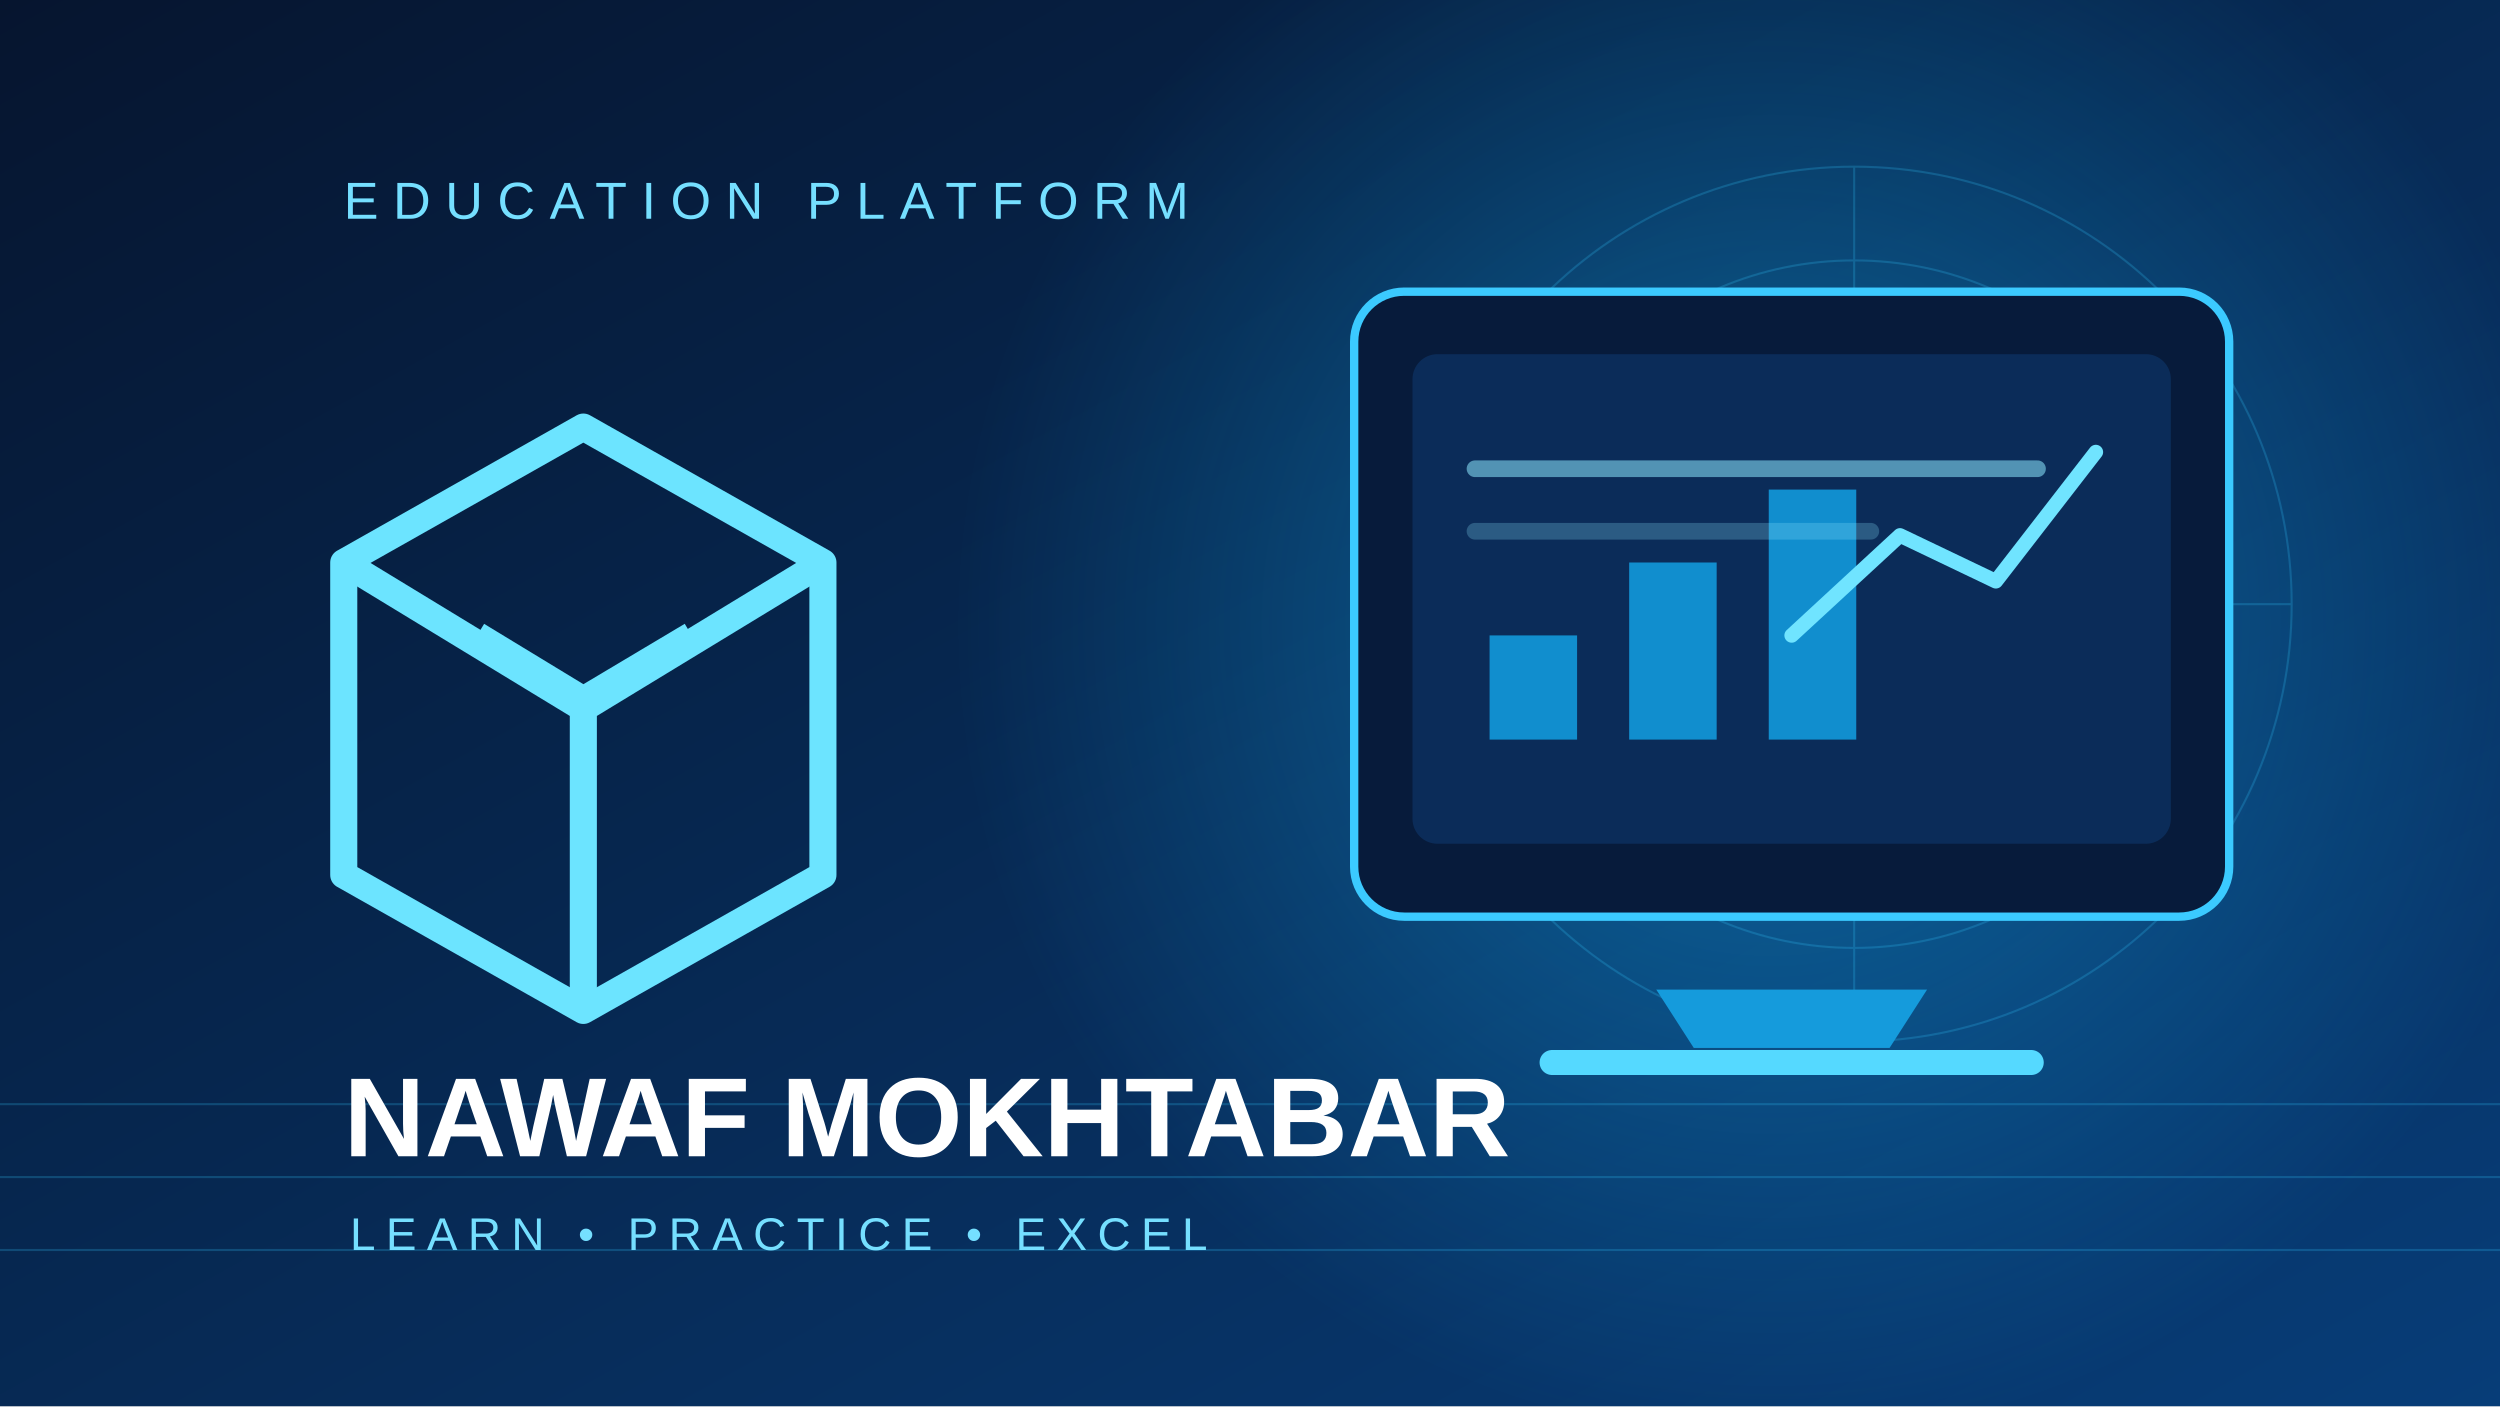
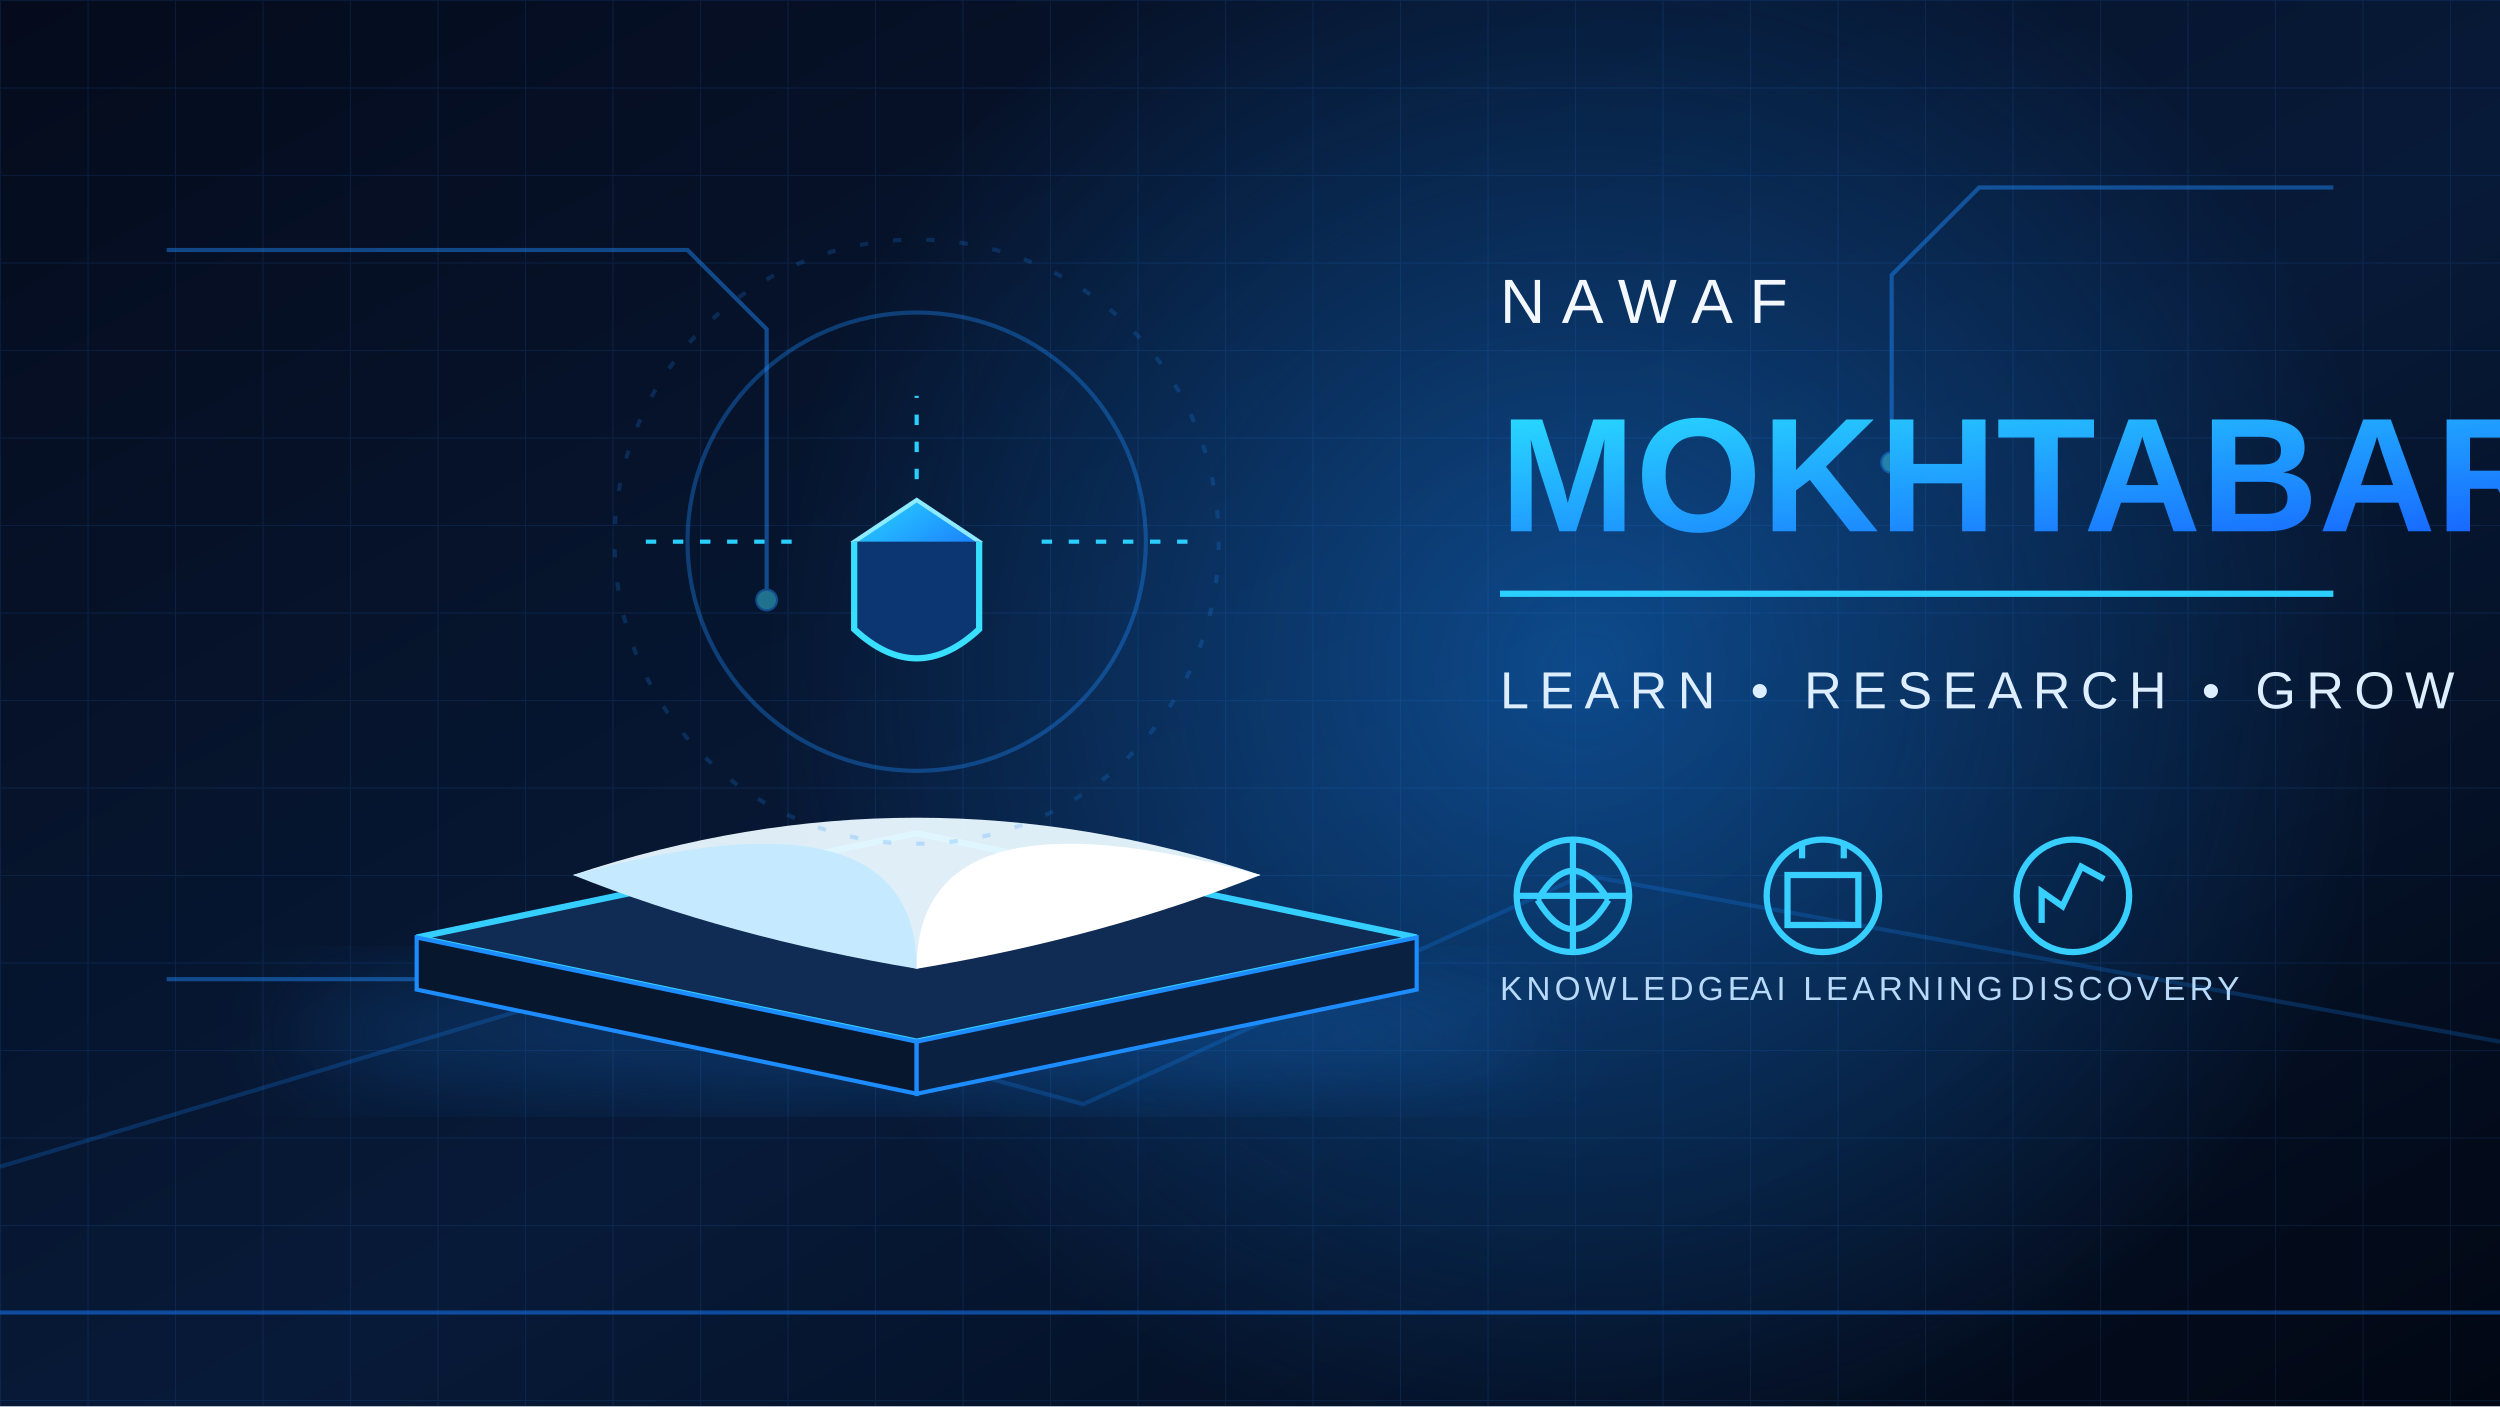
<svg xmlns="http://www.w3.org/2000/svg" viewBox="0 0 1200 675">
  <defs>
    <linearGradient id="bg" x2="1" y2="1">
-       <stop stop-color="#06152f" />
-       <stop offset="1" stop-color="#073d78" />
+       <stop stop-color="#050b1c" />
+       <stop offset=".55" stop-color="#071a38" />
+       <stop offset="1" stop-color="#020713" />
+     </linearGradient>
+     <linearGradient id="blue" x2="1" y2="1">
+       <stop stop-color="#28d7ff" />
+       <stop offset="1" stop-color="#1764ff" />
    </linearGradient>
    <radialGradient id="glow">
-       <stop stop-color="#16baff" stop-opacity=".42" />
-       <stop offset="1" stop-color="#16baff" stop-opacity="0" />
+       <stop stop-color="#168cff" stop-opacity=".42" />
+       <stop offset="1" stop-color="#168cff" stop-opacity="0" />
    </radialGradient>
+     <pattern id="grid" width="42" height="42" patternUnits="userSpaceOnUse">
+       <path d="M42 0H0V42" fill="none" stroke="#328aff" stroke-opacity=".12" />
+     </pattern>
+     <filter id="blur">
+       <feGaussianBlur stdDeviation="22" />
+     </filter>
  </defs>
  <rect width="1200" height="675" fill="url(#bg)" />
-   <circle cx="850" cy="300" r="390" fill="url(#glow)" />
-   <g fill="none" stroke="#31c9ff" opacity=".22">
-     <path d="M0 530H1200M0 565H1200M0 600H1200" />
-     <circle cx="890" cy="290" r="210" />
-     <circle cx="890" cy="290" r="165" />
-     <path d="M680 290h420M890 80v420" />
+   <rect width="1200" height="675" fill="url(#grid)" />
+   <circle cx="760" cy="320" r="390" fill="url(#glow)" />
+   <path d="M0 560 300 470 520 530 760 420 1200 500" fill="none" stroke="#168cff" stroke-opacity=".22" stroke-width="2" />
+   <g opacity=".45" fill="none" stroke="#1e8cff">
+     <path d="M80 120h250l38 38v130M1120 90H950l-42 42v90M80 470h170l38-38h80" stroke-width="2" />
+     <circle cx="368" cy="288" r="5" fill="#40dfff" />
+     <circle cx="908" cy="222" r="5" fill="#40dfff" />
  </g>
-   <g transform="translate(650 120)">
-     <rect x="0" y="20" width="420" height="300" rx="24" fill="#071b3b" stroke="#3bcaff" stroke-width="4" />
-     <rect x="28" y="50" width="364" height="235" rx="12" fill="#0b2c59" />
-     <path d="M65 235V185h42v50m25 0v-85h42v85m25 0v-120h42v120" fill="#14b8ff" opacity=".7" />
-     <path d="M58 105h270" stroke="#8ce8ff" stroke-width="8" stroke-linecap="round" opacity=".55" />
-     <path d="M58 135h190" stroke="#8ce8ff" stroke-width="8" stroke-linecap="round" opacity=".25" />
-     <path d="M210 185l52-48 46 22 48-62" fill="none" stroke="#70e4ff" stroke-width="7" stroke-linecap="round" stroke-linejoin="round" />
-     <path d="M145 355h130l-18 28H163z" fill="#159bdc" />
-     <path d="M95 390h230" stroke="#55d9ff" stroke-width="12" stroke-linecap="round" />
+   <g transform="translate(120 150)">
+     <ellipse cx="320" cy="345" rx="300" ry="34" fill="#168cff" opacity=".22" filter="url(#blur)" />
+     <path d="M80 300 320 250 560 300 320 350Z" fill="#102b54" stroke="#35cfff" stroke-width="3" />
+     <path d="M80 300 320 350 320 375 80 325Z" fill="#07172e" stroke="#1d8cff" stroke-width="2" />
+     <path d="M560 300 320 350 320 375 560 325Z" fill="#0a2142" stroke="#1d8cff" stroke-width="2" />
+     <path d="M155 270Q320 215 485 270L320 315Z" fill="#e9f8ff" opacity=".95" />
+     <path d="M155 270Q320 225 320 315Q230 300 155 270Z" fill="#c5eaff" />
+     <path d="M485 270Q410 300 320 315Q320 225 485 270Z" fill="#fff" />
+     <path d="M320 90 350 110 320 130 290 110Z" fill="url(#blue)" stroke="#8deaff" stroke-width="2" />
+     <path d="M290 110v42q30 28 60 0v-42" fill="#0b3671" stroke="#38dfff" stroke-width="3" />
+     <path d="M320 80V40M260 110H190M380 110h70" stroke="#2bcfff" stroke-width="2" stroke-dasharray="5 8" />
+     <circle cx="320" cy="110" r="110" fill="none" stroke="#1d8cff" stroke-opacity=".35" stroke-width="2" />
+     <circle cx="320" cy="110" r="145" fill="none" stroke="#1d8cff" stroke-opacity=".2" stroke-dasharray="4 12" stroke-width="2" />
  </g>
-   <g transform="translate(165 180)" fill="none" stroke="#6ce4ff" stroke-width="13" stroke-linejoin="round">
-     <path d="M0 90L115 25l115 65v150L115 305 0 240z" />
-     <path d="M0 90l115 70 115-70M115 160v145" />
-     <path d="M64 125l51 31 52-31" />
+   <g transform="translate(720 155)">
+     <text x="0" y="0" fill="#f3f8ff" font-family="Arial,sans-serif" font-size="30" letter-spacing="8">NAWAF</text>
+     <text x="0" y="100" fill="url(#blue)" font-family="Arial,sans-serif" font-size="78" font-weight="700">MOKHTABAR</text>
+     <path d="M0 130h400" stroke="#2bcfff" stroke-width="3" />
+     <text x="0" y="185" fill="#dceeff" font-family="Arial,sans-serif" font-size="25" letter-spacing="5">LEARN  •  RESEARCH  •  GROW</text>
+     <g transform="translate(0 245)" fill="none" stroke="#36cfff" stroke-width="3">
+       <circle cx="35" cy="30" r="27" />
+       <path d="M18 32q17-28 34 0M18 32q17 28 34 0M35 3v54M8 30h54" />
+       <circle cx="155" cy="30" r="27" />
+       <path d="M138 20h34v24h-34zM145 12v-8M165 12v-8" />
+       <circle cx="275" cy="30" r="27" />
+       <path d="M260 43V28l10 7 9-19 11 6" />
+     </g>
+     <g fill="#b8d9f8" font-family="Arial,sans-serif" font-size="16" letter-spacing="2">
+       <text x="0" y="325">KNOWLEDGE</text>
+       <text x="120" y="325">AI LEARNING</text>
+       <text x="245" y="325">DISCOVERY</text>
+     </g>
  </g>
-   <g fill="#fff">
-     <text x="165" y="105" font-family="Arial,sans-serif" font-size="25" letter-spacing="7" fill="#75dfff">EDUCATION PLATFORM</text>
-     <text x="165" y="555" font-family="Arial,sans-serif" font-size="54" font-weight="700">NAWAF MOKHTABAR</text>
-     <text x="168" y="600" font-family="Arial,sans-serif" font-size="22" letter-spacing="5" fill="#75dfff">LEARN  •  PRACTICE  •  EXCEL</text>
-   </g>
+   <path d="M0 630H1200" stroke="#147bff" stroke-opacity=".5" stroke-width="2" />
</svg>
